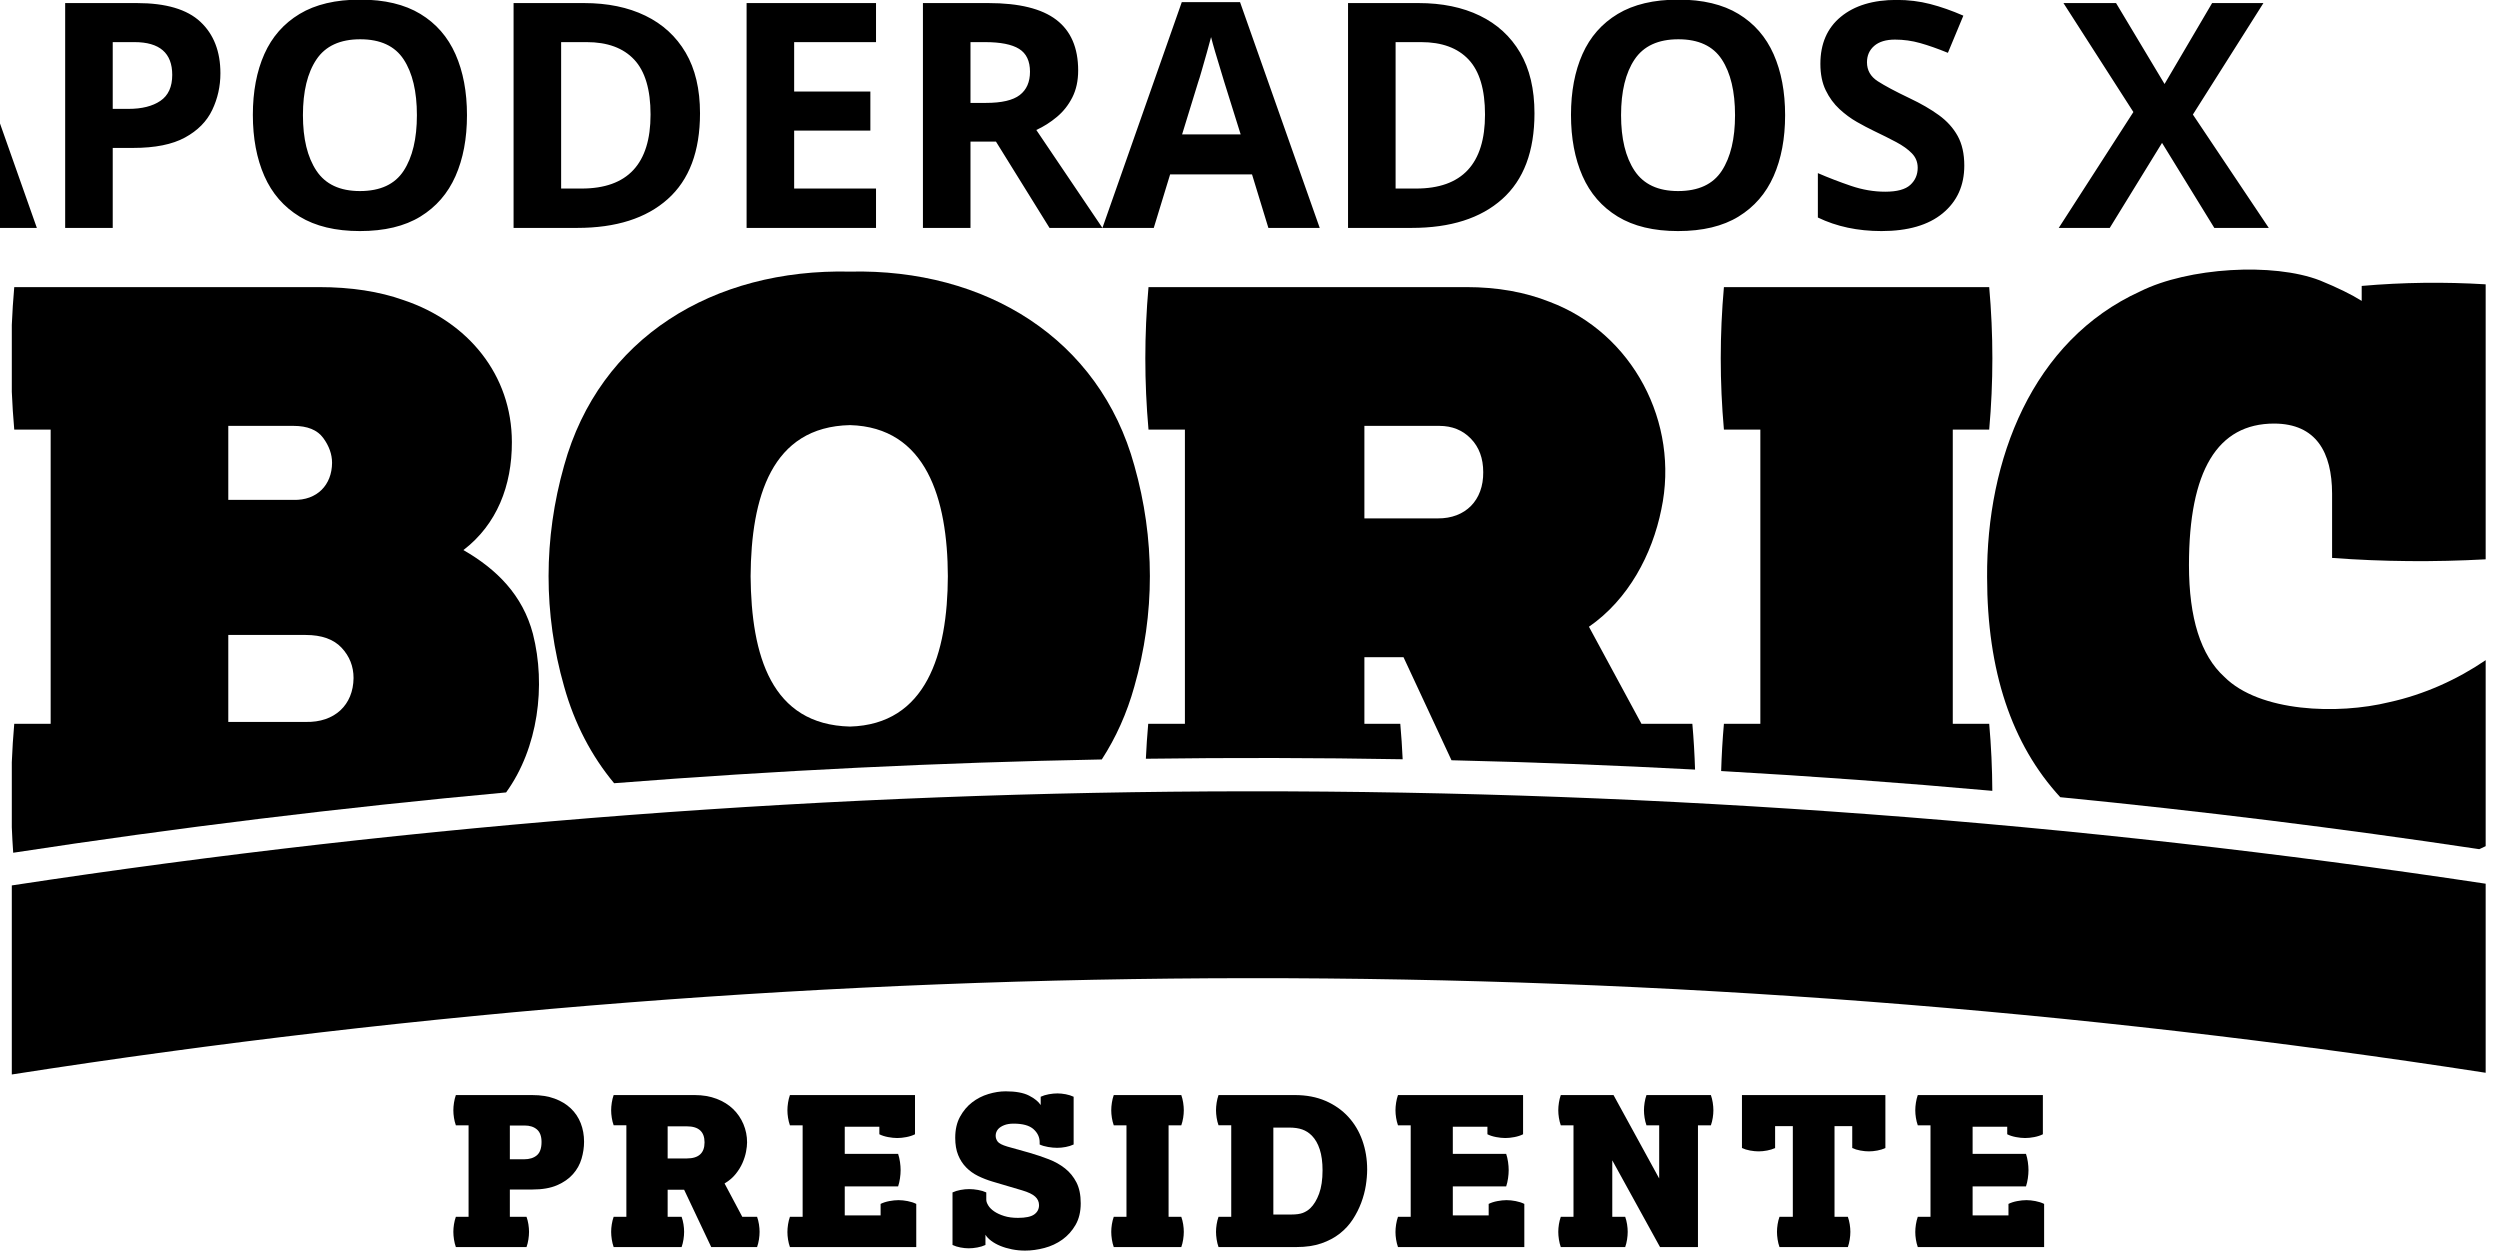
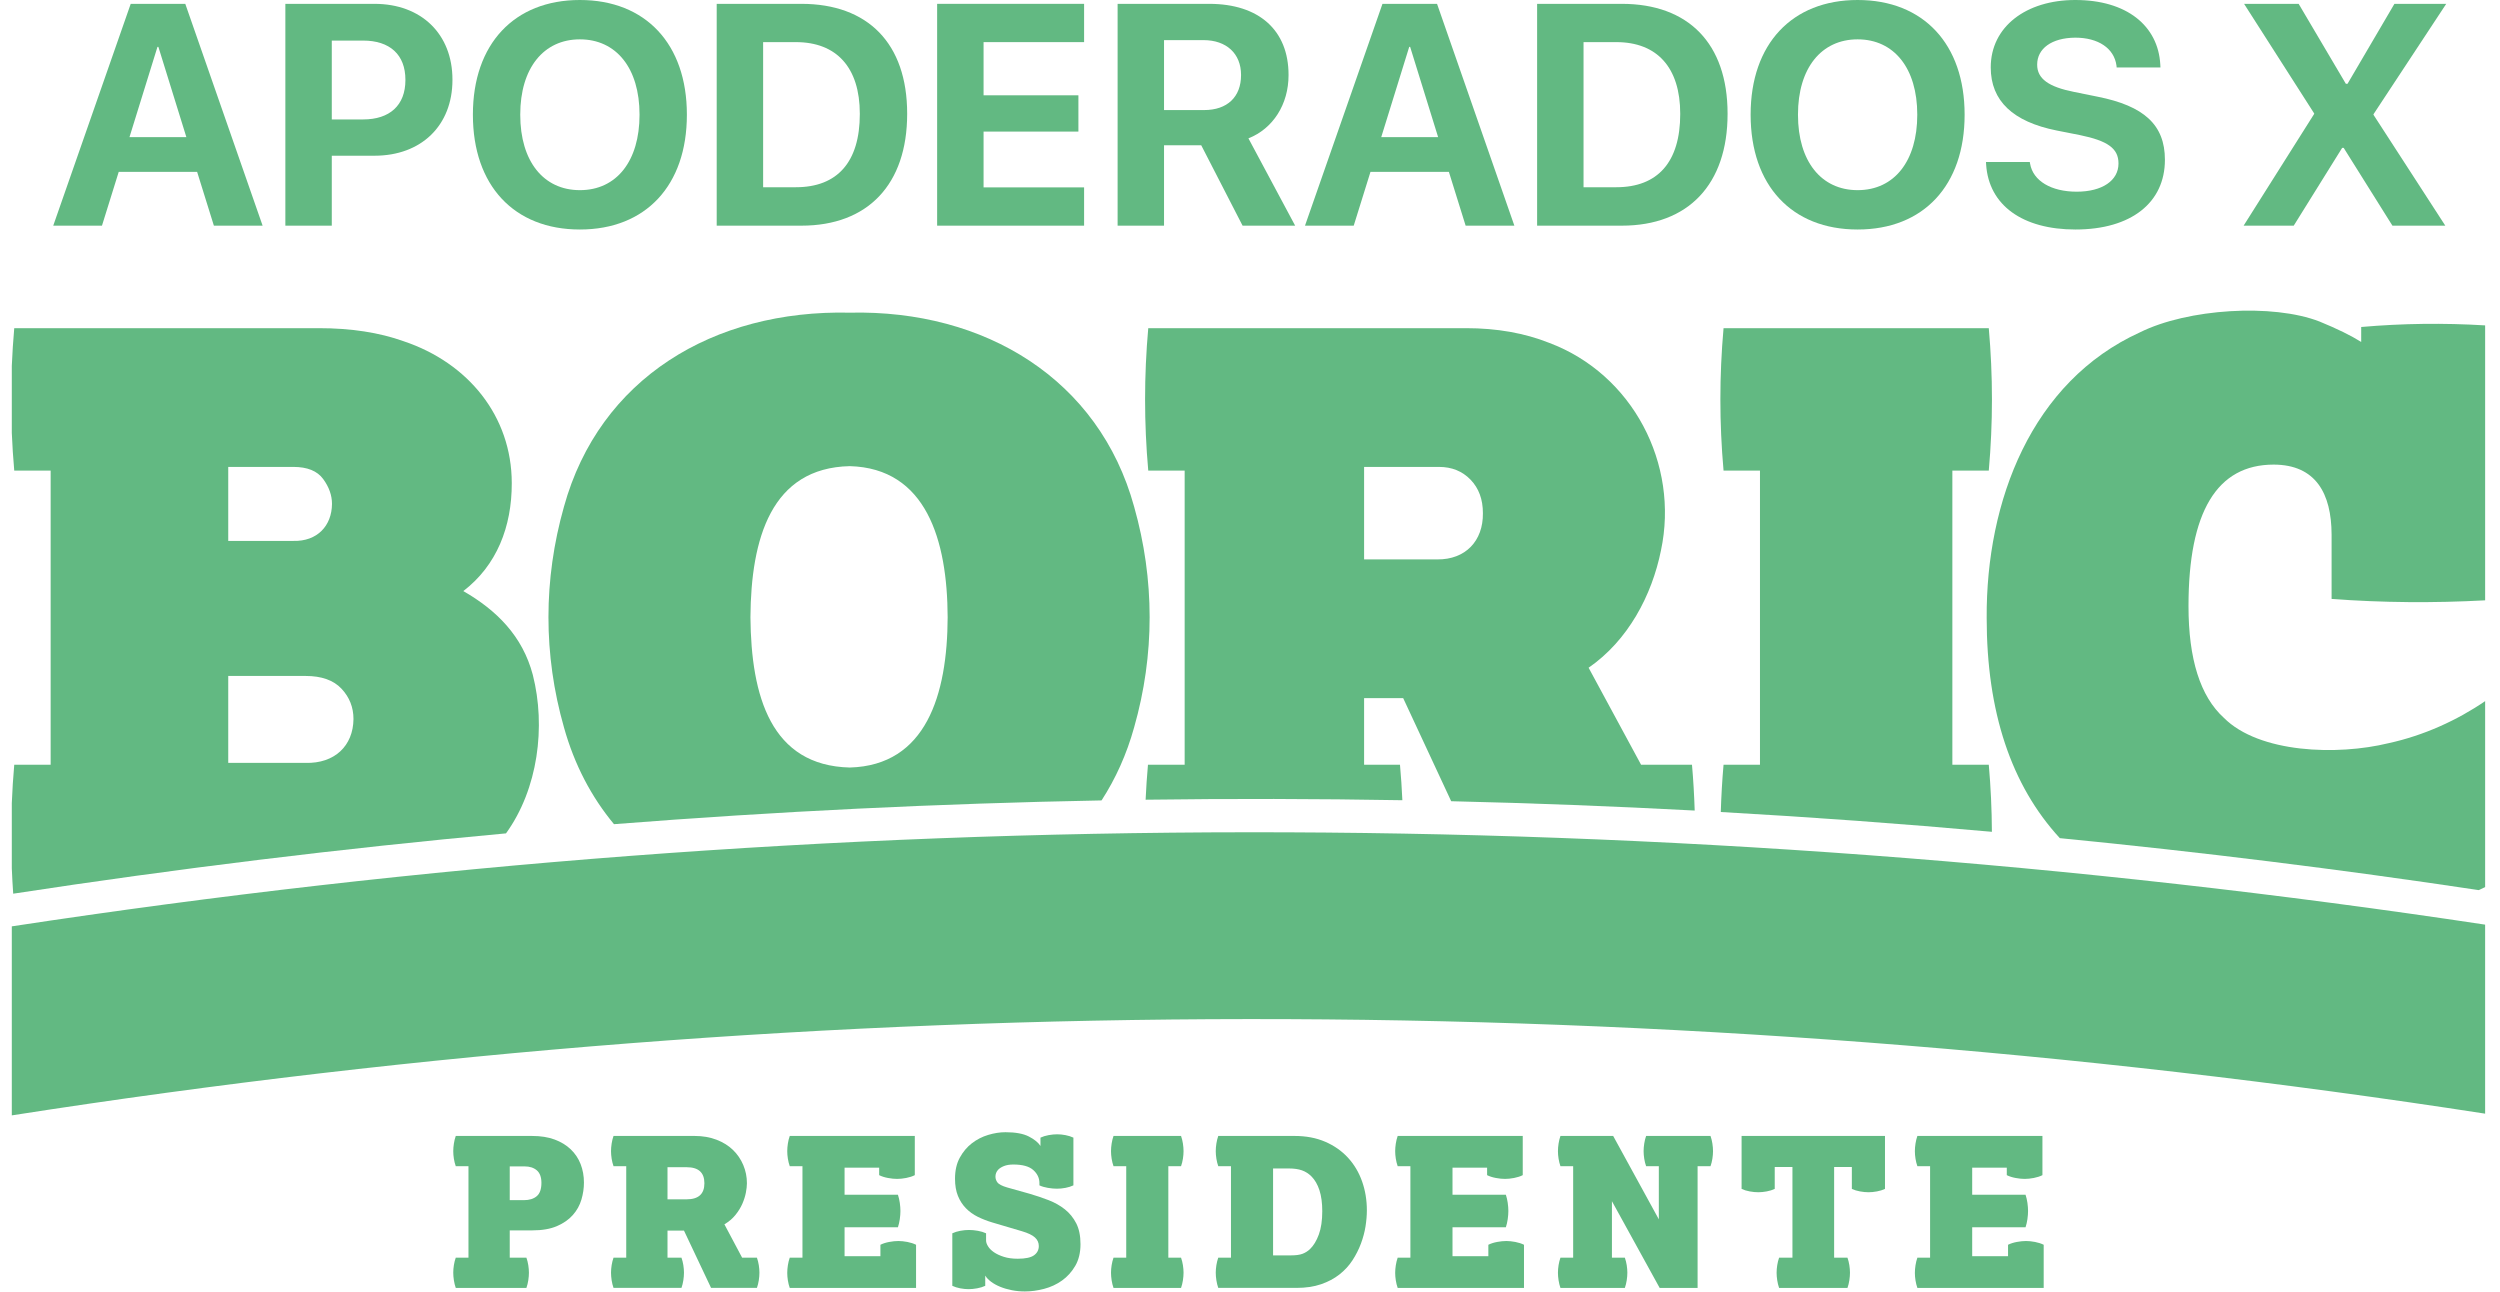
- <svg xmlns="http://www.w3.org/2000/svg" width="1458.686" height="729.693" viewBox="0 0 1458.686 729.693" version="1.1" xml:space="preserve" style="clip-rule:evenodd;fill-rule:evenodd;stroke-linejoin:round;stroke-miterlimit:2" id="svg68">
-   <defs id="defs72" />
-   <g transform="translate(-2391.393,-1311.512)" id="g66">
-     <g transform="translate(2569.75,1555.36)" id="g4">
-       <path d="M 0,177.379 H -45.155 V 126.638 H 0 c 9.311,0 16.294,2.487 20.948,7.448 4.656,4.968 6.984,10.867 6.984,17.689 C 27.777,167.484 16.886,177.794 0,177.379 M -45.155,4.642 h 38.021 c 8.133,0 13.92,2.347 17.367,7.041 3.44,4.695 5.163,9.55 5.163,14.55 -0.093,12.789 -8.658,21.97 -22.53,21.593 H -45.155 Z M 132.593,126.004 C 126.587,103.28 111.456,88.299 92.034,77.102 111.507,62.187 120.396,39.595 120.31,14.061 120.279,-24.967 94.894,-56.058 57.269,-68.68 43.051,-73.779 26.516,-76.329 7.671,-76.329 h -177.713 c -0.652,7.372 -1.12,14.714 -1.427,22.043 v 39.054 c 0.307,7.327 0.775,14.666 1.427,22.033 h 21.244 v 171.658 h -21.244 c -0.663,7.492 -1.124,14.953 -1.427,22.402 v 37.961 c 0.201,4.956 0.458,9.915 0.816,14.886 95.564,-14.638 191.477,-26.374 287.601,-35.198 18.736,-25.91 23.313,-62.38 15.645,-92.506" style="fill-rule:nonzero" id="path2" />
+ <svg xmlns="http://www.w3.org/2000/svg" width="100%" height="100%" viewBox="0 0 1459 754" version="1.1" xml:space="preserve" style="fill-rule:evenodd;clip-rule:evenodd;stroke-linejoin:round;stroke-miterlimit:2;">
+   <g id="logo" transform="matrix(1,0,0,1,0,24)">
+     <rect x="0" y="-24" width="1458.69" height="753.693" style="fill:none;" />
+     <g>
+       <g id="path2" transform="matrix(1,0,0,1,178.357,243.848)">
+         <path d="M0,177.379L-45.155,177.379L-45.155,126.638L0,126.638C9.311,126.638 16.294,129.125 20.948,134.086C25.604,139.054 27.932,144.953 27.932,151.775C27.777,167.484 16.886,177.794 0,177.379M-45.155,4.642L-7.134,4.642C0.999,4.642 6.786,6.989 10.233,11.683C13.673,16.378 15.396,21.233 15.396,26.233C15.303,39.022 6.738,48.203 -7.134,47.826L-45.155,47.826L-45.155,4.642ZM132.593,126.004C126.587,103.28 111.456,88.299 92.034,77.102C111.507,62.187 120.396,39.595 120.31,14.061C120.279,-24.967 94.894,-56.058 57.269,-68.68C43.051,-73.779 26.516,-76.329 7.671,-76.329L-170.042,-76.329C-170.694,-68.957 -171.162,-61.615 -171.469,-54.286L-171.469,-15.232C-171.162,-7.905 -170.694,-0.566 -170.042,6.801L-148.798,6.801L-148.798,178.459L-170.042,178.459C-170.705,185.951 -171.166,193.412 -171.469,200.861L-171.469,238.822C-171.268,243.778 -171.011,248.737 -170.653,253.708C-75.089,239.07 20.824,227.334 116.948,218.51C135.684,192.6 140.261,156.13 132.593,126.004" style="fill:rgb(98,185,130);fill-rule:nonzero;" />
+       </g>
+       <g id="path6" transform="matrix(1,0,0,1,495.967,189.698)">
+         <path d="M0,234.233C-46.018,233.116 -57.621,192.738 -58.011,146.52C-57.695,100.563 -45.891,59.324 0.001,58.344C44.49,59.587 56.929,101.296 57.083,146.521C56.924,191.864 44.49,232.99 0,234.233M165.911,82.013C145.517,7.734 78.951,-33.01 0.001,-31.224C-79.707,-33.055 -146.174,7.235 -166.839,82.012C-178.873,124.498 -178.937,168.4 -166.838,210.796C-160.756,232.632 -150.747,251.526 -137.642,267.288C-42.926,259.85 51.964,255.227 146.897,253.424C155.094,240.778 161.544,226.544 165.911,210.796C178.009,168.4 177.947,124.497 165.911,82.013" style="fill:rgb(98,185,130);fill-rule:nonzero;" />
+       </g>
+       <g id="path10" transform="matrix(1,0,0,1,796.087,368.068)">
+         <path d="M0,-119.578L43.743,-119.578C51.188,-119.578 57.311,-117.092 62.124,-112.132C66.93,-107.167 69.337,-100.652 69.337,-92.587C69.537,-76.243 59.024,-65.465 42.812,-65.598L0,-65.598L0,-119.578ZM-104.722,-117.419L-104.722,54.238L-126.132,54.238C-126.74,61.061 -127.195,67.859 -127.506,74.644C-77.562,73.964 -27.609,74.067 22.332,74.945C22.022,68.06 21.561,61.162 20.944,54.238L0,54.238L0,15.373L22.815,15.373L50.825,75.525C98.214,76.64 145.59,78.453 192.937,80.971C192.653,72.084 192.146,63.183 191.355,54.238L161.649,54.238L131.02,-2.38C154.016,-18.254 167.95,-44.547 173.252,-70.834C184.014,-121.38 156.647,-173.704 108.047,-191.963C93.661,-197.684 77.489,-200.549 59.549,-200.549L-125.967,-200.549C-128.432,-172.702 -128.432,-145.258 -125.967,-117.419L-104.722,-117.419Z" style="fill:rgb(98,185,130);fill-rule:nonzero;" />
+       </g>
+       <g id="path14" transform="matrix(1,0,0,1,1027.12,378.308)">
+         <path d="M0,-127.657L0,44L-21.256,44C-22.072,53.229 -22.593,62.411 -22.868,71.579C29.919,74.556 82.666,78.407 135.353,83.13C135.284,70.121 134.692,57.106 133.534,44L112.278,44L112.278,-127.657L133.534,-127.657C135.995,-155.497 135.995,-182.94 133.534,-210.787L-21.256,-210.787C-23.721,-182.94 -23.722,-155.496 -21.256,-127.657L0,-127.657Z" style="fill:rgb(98,185,130);fill-rule:nonzero;" />
+       </g>
+       <g id="path18" transform="matrix(1,0,0,1,1394.03,238.768)">
+         <path d="M0,170.94C-30.03,178.298 -75.612,176.769 -96.18,156.162C-109.947,143.656 -116.823,121.913 -116.823,90.947C-116.823,35.9 -100.248,8.374 -67.091,8.373C-42.523,8.444 -33.392,25.242 -33.312,49.19L-33.312,86.77C-3.499,88.989 26.364,89.209 56.296,87.586L56.296,-72.872C32.182,-74.335 8.067,-74.052 -16.037,-71.935L-16.037,-63.201C-21.955,-66.937 -30.049,-70.907 -40.322,-75.11C-67.705,-85.763 -117.333,-82.655 -145.168,-68.806C-208.354,-40.074 -235.021,29.527 -234.603,97.921C-234.603,152.622 -220.375,195.442 -191.919,226.376C-110.237,234.381 -28.72,244.495 52.552,256.703C52.728,256.626 52.906,256.552 53.081,256.473C54.21,255.937 55.27,255.433 56.296,254.943L56.296,146.415C39.946,157.594 20.479,166.478 0,170.94" style="fill:rgb(98,185,130);fill-rule:nonzero;" />
+       </g>
+       <g id="path22" transform="matrix(0,1,1,0,747.147,-186.552)">
+         <path d="M703.174,-740.261L813.484,-740.261C738.888,-262.16 738.559,224.991 812.484,703.174L702.173,703.174C629.951,224.865 630.295,-262.031 703.174,-740.261" style="fill:rgb(98,185,130);fill-rule:nonzero;" />
+       </g>
    </g>
-     <g transform="translate(2887.36,1501.21)" id="g8">
-       <path d="m 0,234.233 c -46.018,-1.117 -57.621,-41.495 -58.011,-87.713 0.316,-45.957 12.12,-87.196 58.012,-88.176 44.489,1.243 56.928,42.952 57.082,88.177 C 56.924,191.864 44.49,232.99 0,234.233 M 165.911,82.013 C 145.517,7.734 78.951,-33.01 0.001,-31.224 c -79.708,-1.831 -146.175,38.459 -166.84,113.236 -12.034,42.486 -12.098,86.388 0.001,128.784 6.082,21.836 16.091,40.73 29.196,56.492 94.716,-7.438 189.606,-12.061 284.539,-13.864 8.197,-12.646 14.647,-26.88 19.014,-42.628 12.098,-42.396 12.036,-86.299 0,-128.783" style="fill-rule:nonzero" id="path6" />
+     <g>
+       <g id="path26" transform="matrix(1,0,0,1,305.757,690.158)">
+         <path d="M0,-13.746C3.162,-13.746 5.656,-14.516 7.48,-16.058C9.306,-17.597 10.218,-20.192 10.218,-23.843C10.218,-27.166 9.324,-29.6 7.542,-31.141C5.757,-32.68 3.364,-33.452 0.365,-33.452L-8.271,-33.452L-8.271,-13.746L0,-13.746ZM-32.356,19.827L-32.356,-33.573L-39.777,-33.573C-40.264,-34.951 -40.628,-36.411 -40.872,-37.952C-41.115,-39.492 -41.236,-40.952 -41.236,-42.332C-41.236,-43.709 -41.115,-45.19 -40.872,-46.771C-40.628,-48.352 -40.264,-49.831 -39.777,-51.211L4.865,-51.211C9.811,-51.211 14.15,-50.521 17.881,-49.143C21.61,-47.764 24.754,-45.859 27.309,-43.426C29.862,-40.994 31.788,-38.114 33.086,-34.79C34.383,-31.464 35.032,-27.856 35.032,-23.964C35.032,-20.72 34.546,-17.435 33.572,-14.111C32.6,-10.785 30.937,-7.785 28.585,-5.109C26.232,-2.433 23.131,-0.263 19.28,1.399C15.427,3.062 10.622,3.892 4.865,3.892L-8.271,3.892L-8.271,19.827L1.459,19.827C1.946,21.207 2.312,22.667 2.554,24.206C2.798,25.748 2.919,27.207 2.919,28.585C2.919,29.965 2.798,31.443 2.554,33.025C2.312,34.607 1.946,36.087 1.459,37.465L-39.777,37.465C-40.264,36.087 -40.628,34.607 -40.872,33.025C-41.115,31.443 -41.236,29.965 -41.236,28.585C-41.236,27.207 -41.115,25.748 -40.872,24.206C-40.628,22.667 -40.264,21.207 -39.777,19.827L-32.356,19.827Z" style="fill:rgb(98,185,130);fill-rule:nonzero;" />
+       </g>
+       <g id="path30" transform="matrix(1,0,0,1,400.747,690.638)">
+         <path d="M0,-14.718C6.892,-14.718 10.339,-17.839 10.339,-24.084C10.339,-30.328 6.892,-33.451 0,-33.451L-11.191,-33.451L-11.191,-14.718L0,-14.718ZM-35.276,19.342L-35.276,-34.059L-42.696,-34.059C-43.183,-35.437 -43.548,-36.897 -43.791,-38.438C-44.034,-39.978 -44.156,-41.438 -44.156,-42.818C-44.156,-44.195 -44.034,-45.676 -43.791,-47.257C-43.548,-48.838 -43.183,-50.317 -42.696,-51.697L4.622,-51.697C9.324,-51.697 13.582,-50.967 17.395,-49.508C21.205,-48.048 24.407,-46.06 27.004,-43.547C29.599,-41.032 31.605,-38.092 33.025,-34.728C34.443,-31.362 35.154,-27.814 35.154,-24.084C35.154,-22.543 34.95,-20.719 34.546,-18.611C34.139,-16.501 33.451,-14.332 32.478,-12.103C31.505,-9.871 30.167,-7.702 28.464,-5.595C26.761,-3.486 24.611,-1.66 22.017,-0.121L32.356,19.342L40.993,19.342C41.479,20.721 41.844,22.181 42.088,23.72C42.331,25.262 42.452,26.721 42.452,28.099C42.452,29.479 42.331,30.958 42.088,32.54C41.844,34.121 41.479,35.601 40.993,36.979L14.231,36.979L-1.582,3.528L-11.191,3.528L-11.191,19.342L-3.041,19.342C-2.555,20.721 -2.189,22.181 -1.946,23.72C-1.703,25.262 -1.582,26.721 -1.582,28.099C-1.582,29.479 -1.703,30.958 -1.946,32.54C-2.189,34.121 -2.555,35.601 -3.041,36.979L-42.696,36.979C-43.183,35.601 -43.548,34.121 -43.791,32.54C-44.034,30.958 -44.156,29.479 -44.156,28.099C-44.156,26.721 -44.034,25.262 -43.791,23.72C-43.548,22.181 -43.183,20.721 -42.696,19.342L-35.276,19.342Z" style="fill:rgb(98,185,130);fill-rule:nonzero;" />
+       </g>
+       <g id="path34" transform="matrix(1,0,0,1,468.317,656.588)">
+         <path d="M0,53.4L0,0L-7.42,0C-7.906,-1.378 -8.271,-2.838 -8.515,-4.379C-8.758,-5.919 -8.879,-7.379 -8.879,-8.759C-8.879,-10.136 -8.758,-11.618 -8.515,-13.199C-8.271,-14.78 -7.906,-16.258 -7.42,-17.638L65.564,-17.638L65.564,5.23C64.105,5.96 62.421,6.507 60.517,6.872C58.61,7.237 56.847,7.42 55.226,7.42C53.603,7.42 51.819,7.237 49.873,6.872C47.927,6.507 46.224,5.96 44.765,5.23L44.765,0.851L24.572,0.851L24.572,16.665L55.712,16.665C56.198,18.124 56.563,19.705 56.807,21.408C57.05,23.112 57.172,24.693 57.172,26.152C57.172,27.612 57.05,29.193 56.807,30.896C56.563,32.599 56.198,34.18 55.712,35.64L24.572,35.64L24.572,52.548L45.494,52.548L45.494,45.858C46.954,45.129 48.657,44.581 50.604,44.216C52.55,43.851 54.332,43.669 55.955,43.669C57.576,43.669 59.34,43.851 61.247,44.216C63.151,44.581 64.835,45.129 66.295,45.858L66.295,71.038L-7.42,71.038C-7.906,69.66 -8.271,68.2 -8.515,66.659C-8.758,65.119 -8.879,63.66 -8.879,62.28C-8.879,60.902 -8.758,59.421 -8.515,57.84C-8.271,56.258 -7.906,54.78 -7.42,53.4L0,53.4Z" style="fill:rgb(98,185,130);fill-rule:nonzero;" />
+       </g>
+       <g id="path38" transform="matrix(1,0,0,1,555.767,670.698)">
+         <path d="M0,25.057C1.378,24.409 2.938,23.923 4.683,23.598C6.426,23.275 8.107,23.111 9.73,23.111C11.352,23.111 13.076,23.275 14.9,23.598C16.725,23.923 18.325,24.409 19.705,25.057L19.705,29.315C19.705,30.287 20.09,31.404 20.861,32.66C21.631,33.918 22.786,35.074 24.328,36.126C25.867,37.182 27.795,38.073 30.105,38.803C32.417,39.533 35.112,39.897 38.194,39.897C42.653,39.897 45.816,39.229 47.683,37.891C49.548,36.552 50.48,34.748 50.48,32.477C50.48,30.531 49.729,28.87 48.23,27.49C46.729,26.112 44.195,24.896 40.628,23.841L23.354,18.732C20.354,17.84 17.535,16.745 14.9,15.448C12.265,14.151 9.953,12.488 7.967,10.46C5.979,8.434 4.419,6.02 3.284,3.222C2.147,0.425 1.581,-2.921 1.581,-6.812C1.581,-11.596 2.512,-15.693 4.379,-19.098C6.243,-22.505 8.595,-25.302 11.434,-27.492C14.271,-29.681 17.434,-31.302 20.922,-32.357C24.407,-33.411 27.773,-33.938 31.019,-33.938C36.856,-33.938 41.397,-33.106 44.642,-31.445C47.885,-29.782 50.155,-27.936 51.453,-25.91L51.453,-30.776C52.832,-31.424 54.413,-31.911 56.198,-32.236C57.98,-32.558 59.644,-32.722 61.185,-32.722C62.725,-32.722 64.348,-32.558 66.051,-32.236C67.754,-31.911 69.293,-31.424 70.673,-30.776L70.673,-2.921C69.293,-2.27 67.754,-1.784 66.051,-1.461C64.348,-1.135 62.685,-0.974 61.063,-0.974C59.44,-0.974 57.677,-1.135 55.771,-1.461C53.865,-1.784 52.224,-2.27 50.846,-2.921L50.846,-4.258C50.846,-7.177 49.648,-9.712 47.257,-11.861C44.864,-14.008 40.992,-15.085 35.641,-15.085C33.451,-15.085 31.605,-14.78 30.105,-14.172C28.604,-13.564 27.448,-12.813 26.639,-11.922C25.666,-10.785 25.18,-9.489 25.18,-8.029C25.18,-6.812 25.563,-5.676 26.335,-4.623C27.104,-3.568 28.99,-2.595 31.991,-1.704L45.007,1.946C48.899,3.082 52.628,4.338 56.198,5.716C59.766,7.096 62.928,8.878 65.686,11.069C68.441,13.258 70.652,15.976 72.315,19.218C73.977,22.462 74.809,26.517 74.809,31.382C74.809,36.329 73.794,40.547 71.768,44.033C69.74,47.521 67.164,50.379 64.043,52.609C60.921,54.84 57.433,56.461 53.582,57.474C49.729,58.488 45.979,58.995 42.331,58.995C39.734,58.995 37.201,58.752 34.729,58.265C32.253,57.779 29.984,57.11 27.916,56.258C25.849,55.407 24.063,54.414 22.563,53.278C21.062,52.143 19.948,50.967 19.219,49.75L19.219,55.71C17.839,56.361 16.258,56.847 14.475,57.17C12.69,57.494 11.027,57.657 9.487,57.657C7.946,57.657 6.325,57.494 4.622,57.17C2.919,56.847 1.378,56.361 0,55.71L0,25.057Z" style="fill:rgb(98,185,130);fill-rule:nonzero;" />
+       </g>
+       <g id="path42" transform="matrix(1,0,0,1,657.267,656.588)">
+         <path d="M0,53.4L0,0L-7.421,0C-7.907,-1.378 -8.271,-2.838 -8.516,-4.379C-8.759,-5.919 -8.88,-7.379 -8.88,-8.759C-8.88,-10.136 -8.759,-11.618 -8.516,-13.199C-8.271,-14.78 -7.907,-16.258 -7.421,-17.638L31.991,-17.638C32.479,-16.258 32.843,-14.78 33.086,-13.199C33.33,-11.618 33.45,-10.136 33.45,-8.759C33.45,-7.379 33.33,-5.919 33.086,-4.379C32.843,-2.838 32.479,-1.378 31.991,-0L24.571,-0L24.571,53.4L31.991,53.4C32.479,54.78 32.843,56.24 33.086,57.779C33.33,59.321 33.45,60.78 33.45,62.158C33.45,63.538 33.33,65.016 33.086,66.598C32.843,68.179 32.479,69.66 31.991,71.038L-7.421,71.038C-7.907,69.66 -8.271,68.179 -8.516,66.598C-8.759,65.016 -8.88,63.538 -8.88,62.158C-8.88,60.78 -8.759,59.321 -8.516,57.779C-8.271,56.24 -7.907,54.78 -7.421,53.4L0,53.4Z" style="fill:rgb(98,185,130);fill-rule:nonzero;" />
+       </g>
+       <g id="path46" transform="matrix(1,0,0,1,753.427,657.918)">
+         <path d="M0,50.722C2.838,50.722 5.067,50.418 6.691,49.81C8.313,49.201 9.771,48.29 11.069,47.074C13.178,45.047 14.901,42.207 16.239,38.559C17.578,34.909 18.247,30.368 18.247,24.935C18.247,20.151 17.699,16.076 16.604,12.709C15.51,9.346 13.947,6.649 11.921,4.62C10.298,2.999 8.455,1.823 6.387,1.093C4.318,0.364 1.783,-0.002 -1.216,-0.002L-10.461,-0.002L-10.461,50.722L0,50.722ZM-35.032,52.061L-35.032,-1.34L-42.452,-1.34C-42.939,-2.717 -43.304,-4.177 -43.547,-5.718C-43.79,-7.258 -43.912,-8.718 -43.912,-10.098C-43.912,-11.475 -43.79,-12.957 -43.547,-14.538C-43.304,-16.119 -42.939,-17.597 -42.452,-18.977L2.068,-18.977C8.799,-18.977 14.779,-17.841 20.011,-15.572C25.241,-13.3 29.66,-10.199 33.27,-6.266C36.877,-2.332 39.613,2.269 41.479,7.54C43.345,12.813 44.277,18.448 44.277,24.449C44.277,27.368 44.014,30.491 43.487,33.815C42.959,37.141 42.067,40.486 40.812,43.85C39.553,47.216 37.911,50.46 35.885,53.581C33.856,56.703 31.323,59.462 28.282,61.853C25.241,64.245 21.652,66.152 17.517,67.57C13.381,68.99 8.595,69.699 3.163,69.699L-42.452,69.699C-42.939,68.321 -43.304,66.84 -43.547,65.259C-43.79,63.677 -43.912,62.199 -43.912,60.819C-43.912,59.441 -43.79,57.982 -43.547,56.44C-43.304,54.901 -42.939,53.441 -42.452,52.061L-35.032,52.061Z" style="fill:rgb(98,185,130);fill-rule:nonzero;" />
+       </g>
+       <g id="path50" transform="matrix(1,0,0,1,823.107,656.588)">
+         <path d="M0,53.4L0,0L-7.42,0C-7.906,-1.378 -8.271,-2.838 -8.515,-4.379C-8.758,-5.919 -8.879,-7.379 -8.879,-8.759C-8.879,-10.136 -8.758,-11.618 -8.515,-13.199C-8.271,-14.78 -7.906,-16.258 -7.42,-17.638L65.565,-17.638L65.565,5.23C64.105,5.96 62.421,6.507 60.517,6.872C58.61,7.237 56.847,7.42 55.226,7.42C53.603,7.42 51.819,7.237 49.873,6.872C47.927,6.507 46.224,5.96 44.765,5.23L44.765,0.851L24.572,0.851L24.572,16.665L55.712,16.665C56.198,18.124 56.563,19.705 56.807,21.408C57.05,23.112 57.172,24.693 57.172,26.152C57.172,27.612 57.05,29.193 56.807,30.896C56.563,32.599 56.198,34.18 55.712,35.64L24.572,35.64L24.572,52.548L45.494,52.548L45.494,45.858C46.954,45.129 48.657,44.581 50.604,44.216C52.55,43.851 54.332,43.669 55.955,43.669C57.576,43.669 59.34,43.851 61.247,44.216C63.151,44.581 64.835,45.129 66.295,45.858L66.295,71.038L-7.42,71.038C-7.906,69.66 -8.271,68.2 -8.515,66.659C-8.758,65.119 -8.879,63.66 -8.879,62.28C-8.879,60.902 -8.758,59.421 -8.515,57.84C-8.271,56.258 -7.906,54.78 -7.42,53.4L0,53.4Z" style="fill:rgb(98,185,130);fill-rule:nonzero;" />
+       </g>
+       <g id="path54" transform="matrix(1,0,0,1,918.097,656.588)">
+         <path d="M0,53.4L0,0L-7.42,0C-7.907,-1.378 -8.271,-2.838 -8.515,-4.379C-8.759,-5.919 -8.88,-7.379 -8.88,-8.759C-8.88,-10.136 -8.759,-11.618 -8.515,-13.199C-8.271,-14.78 -7.907,-16.258 -7.42,-17.638L23.355,-17.638L49.994,31.017L49.994,0L42.574,0C42.088,-1.378 41.723,-2.838 41.479,-4.379C41.236,-5.919 41.114,-7.379 41.114,-8.759C41.114,-10.136 41.236,-11.618 41.479,-13.199C41.723,-14.78 42.088,-16.258 42.574,-17.638L80.161,-17.638C80.647,-16.258 81.013,-14.78 81.256,-13.199C81.499,-11.618 81.621,-10.136 81.621,-8.759C81.621,-7.379 81.499,-5.919 81.256,-4.379C81.013,-2.838 80.647,-1.378 80.161,0L72.619,0L72.619,71.038L50.481,71.038L22.625,20.435L22.625,53.4L30.167,53.4C30.653,54.78 31.019,56.24 31.262,57.779C31.505,59.321 31.626,60.78 31.626,62.158C31.626,63.538 31.505,65.016 31.262,66.598C31.019,68.179 30.653,69.66 30.167,71.038L-7.42,71.038C-7.907,69.66 -8.271,68.179 -8.515,66.598C-8.759,65.016 -8.88,63.538 -8.88,62.158C-8.88,60.78 -8.759,59.321 -8.515,57.779C-8.271,56.24 -7.907,54.78 -7.42,53.4L0,53.4Z" style="fill:rgb(98,185,130);fill-rule:nonzero;" />
+       </g>
+       <g id="path58" transform="matrix(1,0,0,1,1046.07,656.588)">
+         <path d="M0,53.4L0,0.486L-10.339,0.486L-10.339,13.258C-11.719,13.909 -13.279,14.395 -15.022,14.718C-16.767,15.043 -18.409,15.205 -19.949,15.205C-21.49,15.205 -23.153,15.043 -24.936,14.718C-26.721,14.395 -28.302,13.909 -29.68,13.258L-29.68,-17.638L54.009,-17.638L54.009,13.258C52.629,13.909 51.069,14.395 49.326,14.718C47.581,15.043 45.939,15.205 44.399,15.205C42.858,15.205 41.195,15.043 39.412,14.718C37.628,14.395 36.046,13.909 34.668,13.258L34.668,0.486L24.328,0.486L24.328,53.4L32.113,53.4C32.601,54.78 32.965,56.24 33.209,57.779C33.452,59.321 33.573,60.78 33.573,62.158C33.573,63.538 33.452,65.016 33.209,66.598C32.965,68.179 32.601,69.66 32.113,71.038L-7.784,71.038C-8.271,69.66 -8.637,68.179 -8.879,66.598C-9.122,65.016 -9.244,63.538 -9.244,62.158C-9.244,60.78 -9.122,59.321 -8.879,57.779C-8.637,56.24 -8.271,54.78 -7.784,53.4L0,53.4Z" style="fill:rgb(98,185,130);fill-rule:nonzero;" />
+       </g>
+       <g id="path62" transform="matrix(1,0,0,1,1126.4,656.588)">
+         <path d="M0,53.4L0,0L-7.42,0C-7.906,-1.378 -8.271,-2.838 -8.514,-4.379C-8.758,-5.919 -8.879,-7.379 -8.879,-8.759C-8.879,-10.136 -8.758,-11.618 -8.514,-13.199C-8.271,-14.78 -7.906,-16.258 -7.42,-17.638L65.565,-17.638L65.565,5.23C64.105,5.96 62.421,6.507 60.517,6.872C58.61,7.237 56.847,7.42 55.226,7.42C53.603,7.42 51.819,7.237 49.873,6.872C47.927,6.507 46.224,5.96 44.765,5.23L44.765,0.851L24.572,0.851L24.572,16.665L55.712,16.665C56.198,18.124 56.563,19.705 56.807,21.408C57.051,23.112 57.172,24.693 57.172,26.152C57.172,27.612 57.051,29.193 56.807,30.896C56.563,32.599 56.198,34.18 55.712,35.64L24.572,35.64L24.572,52.548L45.494,52.548L45.494,45.858C46.954,45.129 48.657,44.581 50.604,44.216C52.55,43.851 54.332,43.669 55.955,43.669C57.577,43.669 59.341,43.851 61.247,44.216C63.151,44.581 64.835,45.129 66.295,45.858L66.295,71.038L-7.42,71.038C-7.906,69.66 -8.271,68.2 -8.514,66.659C-8.758,65.119 -8.879,63.66 -8.879,62.28C-8.879,60.902 -8.758,59.421 -8.514,57.84C-8.271,56.258 -7.906,54.78 -7.42,53.4L0,53.4Z" style="fill:rgb(98,185,130);fill-rule:nonzero;" />
+       </g>
    </g>
-     <g transform="translate(3187.48,1679.58)" id="g12">
-       <path d="m 0,-119.578 h 43.743 c 7.445,0 13.568,2.486 18.381,7.446 4.806,4.965 7.213,11.48 7.213,19.545 0.2,16.344 -10.313,27.122 -26.525,26.989 H 0 Z m -104.722,2.159 V 54.238 h -21.41 c -0.608,6.823 -1.063,13.621 -1.374,20.406 49.944,-0.68 99.897,-0.577 149.838,0.301 C 22.022,68.06 21.561,61.162 20.944,54.238 H 0 V 15.373 h 22.815 l 28.01,60.152 c 47.389,1.115 94.765,2.928 142.112,5.446 -0.284,-8.887 -0.791,-17.788 -1.582,-26.733 H 161.649 L 131.02,-2.38 c 22.996,-15.874 36.93,-42.167 42.232,-68.454 10.762,-50.546 -16.605,-102.87 -65.205,-121.129 -14.386,-5.721 -30.558,-8.586 -48.498,-8.586 h -185.516 c -2.465,27.847 -2.465,55.291 0,83.13 z" style="fill-rule:nonzero" id="path10" />
+     <g transform="matrix(1,0,0,1,730.016,107.697)">
+       <path d="M-698.946,0L-670.507,0L-660.728,-31.399L-614.975,-31.399L-605.197,0L-576.758,0L-621.883,-129.454L-653.731,-129.454L-698.946,0ZM-638.121,-104.335L-637.583,-104.335L-621.255,-51.674L-654.448,-51.674L-638.121,-104.335Z" style="fill:rgb(98,185,130);fill-rule:nonzero;" />
+       <path d="M-563.481,0L-536.388,0L-536.388,-40.819L-511.448,-40.819C-484.175,-40.819 -465.964,-58.402 -465.964,-85.047L-465.964,-85.226C-465.964,-111.871 -484.175,-129.454 -511.448,-129.454L-563.481,-129.454L-563.481,0ZM-518.086,-108.013C-502.566,-108.013 -493.416,-99.849 -493.416,-85.137L-493.416,-84.957C-493.416,-70.244 -502.566,-61.991 -518.086,-61.991L-536.388,-61.991L-536.388,-108.013L-518.086,-108.013Z" style="fill:rgb(98,185,130);fill-rule:nonzero;" />
+       <path d="M-391.593,2.243C-353.106,2.243 -329.153,-23.505 -329.153,-64.682L-329.153,-64.862C-329.153,-105.95 -353.196,-131.697 -391.593,-131.697C-429.899,-131.697 -454.032,-106.039 -454.032,-64.862L-454.032,-64.682C-454.032,-23.505 -430.079,2.243 -391.593,2.243ZM-391.593,-20.723C-412.854,-20.723 -426.401,-37.589 -426.401,-64.682L-426.401,-64.862C-426.401,-91.955 -412.765,-108.731 -391.593,-108.731C-370.331,-108.731 -356.784,-91.865 -356.784,-64.862L-356.784,-64.682C-356.784,-37.858 -370.062,-20.723 -391.593,-20.723Z" style="fill:rgb(98,185,130);fill-rule:nonzero;" />
+       <path d="M-311.749,0L-262.318,0C-223.472,0 -200.596,-24.133 -200.596,-65.221L-200.596,-65.4C-200.596,-106.398 -223.562,-129.454 -262.318,-129.454L-311.749,-129.454L-311.749,0ZM-284.656,-22.428L-284.656,-107.116L-265.547,-107.116C-241.774,-107.116 -228.227,-92.314 -228.227,-65.31L-228.227,-65.131C-228.227,-37.141 -241.325,-22.428 -265.547,-22.428L-284.656,-22.428Z" style="fill:rgb(98,185,130);fill-rule:nonzero;" />
+       <path d="M-183.102,0L-97.337,0L-97.337,-22.338L-156.009,-22.338L-156.009,-54.904L-100.657,-54.904L-100.657,-76.076L-156.009,-76.076L-156.009,-107.116L-97.337,-107.116L-97.337,-129.454L-183.102,-129.454L-183.102,0Z" style="fill:rgb(98,185,130);fill-rule:nonzero;" />
+       <path d="M-77.78,0L-50.687,0L-50.687,-46.919L-28.977,-46.919L-4.844,0L25.837,0L-1.435,-50.956C12.919,-56.608 21.979,-70.783 21.979,-87.828L21.979,-88.007C21.979,-114.024 4.755,-129.454 -24.312,-129.454L-77.78,-129.454L-77.78,0ZM-50.687,-67.463L-50.687,-108.282L-27.631,-108.282C-14.264,-108.282 -5.742,-100.388 -5.742,-88.007L-5.742,-87.828C-5.742,-75.089 -13.816,-67.463 -27.272,-67.463L-50.687,-67.463Z" style="fill:rgb(98,185,130);fill-rule:nonzero;" />
+       <path d="M31.579,0L60.017,0L69.796,-31.399L115.549,-31.399L125.328,0L153.766,0L108.641,-129.454L76.793,-129.454L31.579,0ZM92.403,-104.335L92.942,-104.335L109.269,-51.674L76.076,-51.674L92.403,-104.335Z" style="fill:rgb(98,185,130);fill-rule:nonzero;" />
+       <path d="M167.044,0L216.475,0C255.32,0 278.197,-24.133 278.197,-65.221L278.197,-65.4C278.197,-106.398 255.23,-129.454 216.475,-129.454L167.044,-129.454L167.044,0ZM194.137,-22.428L194.137,-107.116L213.245,-107.116C237.019,-107.116 250.565,-92.314 250.565,-65.31L250.565,-65.131C250.565,-37.141 237.467,-22.428 213.245,-22.428L194.137,-22.428Z" style="fill:rgb(98,185,130);fill-rule:nonzero;" />
+       <path d="M354.093,2.243C392.579,2.243 416.532,-23.505 416.532,-64.682L416.532,-64.862C416.532,-105.95 392.49,-131.697 354.093,-131.697C315.786,-131.697 291.653,-106.039 291.653,-64.862L291.653,-64.682C291.653,-23.505 315.607,2.243 354.093,2.243ZM354.093,-20.723C332.831,-20.723 319.285,-37.589 319.285,-64.682L319.285,-64.862C319.285,-91.955 332.921,-108.731 354.093,-108.731C375.355,-108.731 388.901,-91.865 388.901,-64.862L388.901,-64.682C388.901,-37.858 375.624,-20.723 354.093,-20.723Z" style="fill:rgb(98,185,130);fill-rule:nonzero;" />
+       <path d="M481.215,2.243C513.87,2.243 533.427,-13.546 533.427,-38.397L533.427,-38.486C533.427,-58.851 521.226,-69.886 494.133,-75.268L480.407,-78.049C465.515,-81.01 458.876,-85.765 458.876,-93.928L458.876,-94.018C458.876,-103.258 467.22,-109.628 481.125,-109.718C494.492,-109.718 503.822,-103.528 505.168,-93.39L505.257,-92.314L530.825,-92.314L530.736,-94.018C529.48,-116.715 511.089,-131.697 481.125,-131.697C452.417,-131.697 431.783,-116.087 431.783,-92.403L431.783,-92.314C431.783,-72.846 444.702,-60.645 470.27,-55.532L483.906,-52.84C499.964,-49.521 506.334,-45.125 506.334,-36.333L506.334,-36.244C506.334,-26.375 496.914,-19.826 481.932,-19.826C467.13,-19.826 456.454,-26.106 454.75,-36.154L454.57,-37.141L429.002,-37.141L429.092,-35.705C430.617,-11.842 450.444,2.243 481.215,2.243Z" style="fill:rgb(98,185,130);fill-rule:nonzero;" />
+       <path d="M579.36,0L608.606,0L636.865,-45.394L637.762,-45.394L666.201,0L697.062,0L655.166,-64.682L655.166,-65.041L697.6,-129.454L667.367,-129.454L640.005,-82.804L639.018,-82.804L611.476,-129.454L579.629,-129.454L620.537,-65.49L620.537,-65.221L579.36,0Z" style="fill:rgb(98,185,130);fill-rule:nonzero;" />
    </g>
-     <g transform="translate(3418.51,1689.82)" id="g16">
-       <path d="M 0,-127.657 V 44 h -21.256 c -0.816,9.229 -1.337,18.411 -1.612,27.579 C 29.919,74.556 82.666,78.407 135.353,83.13 135.284,70.121 134.692,57.106 133.534,44 h -21.256 v -171.657 h 21.256 c 2.461,-27.84 2.461,-55.283 0,-83.13 h -154.79 c -2.465,27.847 -2.466,55.291 0,83.13 z" style="fill-rule:nonzero" id="path14" />
-     </g>
-     <g transform="translate(3785.42,1550.28)" id="g20">
-       <path d="m 0,170.94 c -30.03,7.358 -75.612,5.829 -96.18,-14.778 -13.767,-12.506 -20.643,-34.249 -20.643,-65.215 0,-55.047 16.575,-82.573 49.732,-82.574 24.568,0.071 33.699,16.869 33.779,40.817 v 37.58 c 29.813,2.219 59.676,2.439 89.608,0.816 V -72.872 c -24.114,-1.463 -48.229,-1.18 -72.333,0.937 v 8.734 c -5.918,-3.736 -14.012,-7.706 -24.285,-11.909 -27.383,-10.653 -77.011,-7.545 -104.846,6.304 -63.186,28.732 -89.853,98.333 -89.435,166.727 0,54.701 14.228,97.521 42.684,128.455 81.682,8.005 163.199,18.119 244.471,30.327 0.176,-0.077 0.354,-0.151 0.529,-0.23 1.129,-0.536 2.189,-1.04 3.215,-1.53 V 146.415 C 39.946,157.594 20.479,166.478 0,170.94" style="fill-rule:nonzero" id="path18" />
-     </g>
-     <g transform="matrix(0,1,1,0,3138.54,1124.96)" id="g24">
-       <path d="m 703.174,-740.261 h 110.31 c -74.596,478.101 -74.925,965.252 -1,1443.435 H 702.173 c -72.222,-478.309 -71.878,-965.205 1.001,-1443.435" style="fill-rule:nonzero" id="path22" />
-     </g>
-     <g transform="translate(2697.15,2001.67)" id="g28">
-       <path d="m 0,-13.746 c 3.162,0 5.656,-0.77 7.48,-2.312 1.826,-1.539 2.738,-4.134 2.738,-7.785 0,-3.323 -0.894,-5.757 -2.676,-7.298 -1.785,-1.539 -4.178,-2.311 -7.177,-2.311 h -8.636 v 19.706 z m -32.356,33.573 v -53.4 h -7.421 c -0.487,-1.378 -0.851,-2.838 -1.095,-4.379 -0.243,-1.54 -0.364,-3 -0.364,-4.38 0,-1.377 0.121,-2.858 0.364,-4.439 0.244,-1.581 0.608,-3.06 1.095,-4.44 H 4.865 c 4.946,0 9.285,0.69 13.016,2.068 3.729,1.379 6.873,3.284 9.428,5.717 2.553,2.432 4.479,5.312 5.777,8.636 1.297,3.326 1.946,6.934 1.946,10.826 0,3.244 -0.486,6.529 -1.46,9.853 -0.972,3.326 -2.635,6.326 -4.987,9.002 -2.353,2.676 -5.454,4.846 -9.305,6.508 C 15.427,3.062 10.622,3.892 4.865,3.892 H -8.271 v 15.935 h 9.73 c 0.487,1.38 0.853,2.84 1.095,4.379 0.244,1.542 0.365,3.001 0.365,4.379 0,1.38 -0.121,2.858 -0.365,4.44 -0.242,1.582 -0.608,3.062 -1.095,4.44 h -41.236 c -0.487,-1.378 -0.851,-2.858 -1.095,-4.44 -0.243,-1.582 -0.364,-3.06 -0.364,-4.44 0,-1.378 0.121,-2.837 0.364,-4.379 0.244,-1.539 0.608,-2.999 1.095,-4.379 z" style="fill-rule:nonzero" id="path26" />
-     </g>
-     <g transform="translate(2792.14,2002.15)" id="g32">
-       <path d="m 0,-14.718 c 6.892,0 10.339,-3.121 10.339,-9.366 0,-6.244 -3.447,-9.367 -10.339,-9.367 h -11.191 v 18.733 z m -35.276,34.06 v -53.401 h -7.42 c -0.487,-1.378 -0.852,-2.838 -1.095,-4.379 -0.243,-1.54 -0.365,-3 -0.365,-4.38 0,-1.377 0.122,-2.858 0.365,-4.439 0.243,-1.581 0.608,-3.06 1.095,-4.44 H 4.622 c 4.702,0 8.96,0.73 12.773,2.189 3.81,1.46 7.012,3.448 9.609,5.961 2.595,2.515 4.601,5.455 6.021,8.819 1.418,3.366 2.129,6.914 2.129,10.644 0,1.541 -0.204,3.365 -0.608,5.473 -0.407,2.11 -1.095,4.279 -2.068,6.508 -0.973,2.232 -2.311,4.401 -4.014,6.508 -1.703,2.109 -3.853,3.935 -6.447,5.474 l 10.339,19.463 h 8.637 c 0.486,1.379 0.851,2.839 1.095,4.378 0.243,1.542 0.364,3.001 0.364,4.379 0,1.38 -0.121,2.859 -0.364,4.441 -0.244,1.581 -0.609,3.061 -1.095,4.439 H 14.231 L -1.582,3.528 h -9.609 v 15.814 h 8.15 c 0.486,1.379 0.852,2.839 1.095,4.378 0.243,1.542 0.364,3.001 0.364,4.379 0,1.38 -0.121,2.859 -0.364,4.441 -0.243,1.581 -0.609,3.061 -1.095,4.439 h -39.655 c -0.487,-1.378 -0.852,-2.858 -1.095,-4.439 -0.243,-1.582 -0.365,-3.061 -0.365,-4.441 0,-1.378 0.122,-2.837 0.365,-4.379 0.243,-1.539 0.608,-2.999 1.095,-4.378 z" style="fill-rule:nonzero" id="path30" />
-     </g>
-     <g transform="translate(2859.71,1968.1)" id="g36">
-       <path d="M 0,53.4 V 0 h -7.42 c -0.486,-1.378 -0.851,-2.838 -1.095,-4.379 -0.243,-1.54 -0.364,-3 -0.364,-4.38 0,-1.377 0.121,-2.859 0.364,-4.44 0.244,-1.581 0.609,-3.059 1.095,-4.439 H 65.564 V 5.23 C 64.105,5.96 62.421,6.507 60.517,6.872 58.61,7.237 56.847,7.42 55.226,7.42 53.603,7.42 51.819,7.237 49.873,6.872 47.927,6.507 46.224,5.96 44.765,5.23 V 0.851 H 24.572 v 15.814 h 31.14 c 0.486,1.459 0.851,3.04 1.095,4.743 0.243,1.704 0.365,3.285 0.365,4.744 0,1.46 -0.122,3.041 -0.365,4.744 -0.244,1.703 -0.609,3.284 -1.095,4.744 h -31.14 v 16.908 h 20.922 v -6.69 c 1.46,-0.729 3.163,-1.277 5.11,-1.642 1.946,-0.365 3.728,-0.547 5.351,-0.547 1.621,0 3.385,0.182 5.292,0.547 1.904,0.365 3.588,0.913 5.048,1.642 v 25.18 H -7.42 C -7.906,69.66 -8.271,68.2 -8.515,66.659 -8.758,65.119 -8.879,63.66 -8.879,62.28 c 0,-1.378 0.121,-2.859 0.364,-4.44 0.244,-1.582 0.609,-3.06 1.095,-4.44 z" style="fill-rule:nonzero" id="path34" />
-     </g>
-     <g transform="translate(2947.16,1982.21)" id="g40">
-       <path d="m 0,25.057 c 1.378,-0.648 2.938,-1.134 4.683,-1.459 1.743,-0.323 3.424,-0.487 5.047,-0.487 1.622,0 3.346,0.164 5.17,0.487 1.825,0.325 3.425,0.811 4.805,1.459 v 4.258 c 0,0.972 0.385,2.089 1.156,3.345 0.77,1.258 1.925,2.414 3.467,3.466 1.539,1.056 3.467,1.947 5.777,2.677 2.312,0.73 5.007,1.094 8.089,1.094 4.459,0 7.622,-0.668 9.489,-2.006 1.865,-1.339 2.797,-3.143 2.797,-5.414 0,-1.946 -0.751,-3.607 -2.25,-4.987 -1.501,-1.378 -4.035,-2.594 -7.602,-3.649 L 23.354,18.732 C 20.354,17.84 17.535,16.745 14.9,15.448 12.265,14.151 9.953,12.488 7.967,10.46 5.979,8.434 4.419,6.02 3.284,3.222 2.147,0.425 1.581,-2.921 1.581,-6.812 c 0,-4.784 0.931,-8.881 2.798,-12.286 1.864,-3.407 4.216,-6.204 7.055,-8.394 2.837,-2.189 6,-3.81 9.488,-4.865 3.485,-1.054 6.851,-1.581 10.097,-1.581 5.837,0 10.378,0.832 13.623,2.493 3.243,1.663 5.513,3.509 6.811,5.535 v -4.866 c 1.379,-0.648 2.96,-1.135 4.745,-1.46 1.782,-0.322 3.446,-0.486 4.987,-0.486 1.54,0 3.163,0.164 4.866,0.486 1.703,0.325 3.242,0.812 4.622,1.46 v 27.855 c -1.38,0.651 -2.919,1.137 -4.622,1.46 -1.703,0.326 -3.366,0.487 -4.988,0.487 -1.623,0 -3.386,-0.161 -5.292,-0.487 -1.906,-0.323 -3.547,-0.809 -4.925,-1.46 v -1.337 c 0,-2.919 -1.198,-5.454 -3.589,-7.603 -2.393,-2.147 -6.265,-3.224 -11.616,-3.224 -2.19,0 -4.036,0.305 -5.536,0.913 -1.501,0.608 -2.657,1.359 -3.466,2.25 -0.973,1.137 -1.459,2.433 -1.459,3.893 0,1.217 0.383,2.353 1.155,3.406 0.769,1.055 2.655,2.028 5.656,2.919 l 13.016,3.65 c 3.892,1.136 7.621,2.392 11.191,3.77 3.568,1.38 6.73,3.162 9.488,5.353 2.755,2.189 4.966,4.907 6.629,8.149 1.662,3.244 2.494,7.299 2.494,12.164 0,4.947 -1.015,9.165 -3.041,12.651 -2.028,3.488 -4.604,6.346 -7.725,8.576 -3.122,2.231 -6.61,3.852 -10.461,4.865 -3.853,1.014 -7.603,1.521 -11.251,1.521 -2.597,0 -5.13,-0.243 -7.602,-0.73 -2.476,-0.486 -4.745,-1.155 -6.813,-2.007 -2.067,-0.851 -3.853,-1.844 -5.353,-2.98 -1.501,-1.135 -2.615,-2.311 -3.344,-3.528 v 5.96 c -1.38,0.651 -2.961,1.137 -4.744,1.46 -1.785,0.324 -3.448,0.487 -4.988,0.487 -1.541,0 -3.162,-0.163 -4.865,-0.487 C 2.919,56.847 1.378,56.361 0,55.71 Z" style="fill-rule:nonzero" id="path38" />
-     </g>
-     <g transform="translate(3048.66,1968.1)" id="g44">
-       <path d="M 0,53.4 V 0 h -7.421 c -0.486,-1.378 -0.85,-2.838 -1.095,-4.379 -0.243,-1.54 -0.364,-3 -0.364,-4.38 0,-1.377 0.121,-2.859 0.364,-4.44 0.245,-1.581 0.609,-3.059 1.095,-4.439 h 39.412 c 0.488,1.38 0.852,2.858 1.095,4.439 0.244,1.581 0.364,3.063 0.364,4.44 0,1.38 -0.12,2.84 -0.364,4.38 -0.243,1.541 -0.607,3.001 -1.095,4.379 h -7.42 v 53.4 h 7.42 c 0.488,1.38 0.852,2.84 1.095,4.379 0.244,1.542 0.364,3.001 0.364,4.379 0,1.38 -0.12,2.858 -0.364,4.44 -0.243,1.581 -0.607,3.062 -1.095,4.44 H -7.421 c -0.486,-1.378 -0.85,-2.859 -1.095,-4.44 -0.243,-1.582 -0.364,-3.06 -0.364,-4.44 0,-1.378 0.121,-2.837 0.364,-4.379 0.245,-1.539 0.609,-2.999 1.095,-4.379 z" style="fill-rule:nonzero" id="path42" />
-     </g>
-     <g transform="translate(3144.82,1969.43)" id="g48">
-       <path d="m 0,50.722 c 2.838,0 5.067,-0.304 6.691,-0.912 1.622,-0.609 3.08,-1.52 4.378,-2.736 2.109,-2.027 3.832,-4.867 5.17,-8.515 1.339,-3.65 2.008,-8.191 2.008,-13.624 0,-4.784 -0.548,-8.859 -1.643,-12.226 C 15.51,9.346 13.947,6.649 11.921,4.62 10.298,2.999 8.455,1.823 6.387,1.093 4.318,0.364 1.783,-0.002 -1.216,-0.002 h -9.245 v 50.724 z m -35.032,1.339 V -1.34 h -7.42 c -0.487,-1.377 -0.852,-2.837 -1.095,-4.378 -0.243,-1.54 -0.365,-3 -0.365,-4.38 0,-1.377 0.122,-2.859 0.365,-4.44 0.243,-1.581 0.608,-3.059 1.095,-4.439 h 44.52 c 6.731,0 12.711,1.136 17.943,3.405 5.23,2.272 9.649,5.373 13.259,9.306 3.607,3.934 6.343,8.535 8.209,13.806 1.866,5.273 2.798,10.908 2.798,16.909 0,2.919 -0.263,6.042 -0.79,9.366 -0.528,3.326 -1.42,6.671 -2.675,10.035 -1.259,3.366 -2.901,6.61 -4.927,9.731 -2.029,3.122 -4.562,5.881 -7.603,8.272 -3.041,2.392 -6.63,4.299 -10.765,5.717 -4.136,1.42 -8.922,2.129 -14.354,2.129 h -45.615 c -0.487,-1.378 -0.852,-2.859 -1.095,-4.44 -0.243,-1.582 -0.365,-3.06 -0.365,-4.44 0,-1.378 0.122,-2.837 0.365,-4.379 0.243,-1.539 0.608,-2.999 1.095,-4.379 z" style="fill-rule:nonzero" id="path46" />
-     </g>
-     <g transform="translate(3214.5,1968.1)" id="g52">
-       <path d="M 0,53.4 V 0 h -7.42 c -0.486,-1.378 -0.851,-2.838 -1.095,-4.379 -0.243,-1.54 -0.364,-3 -0.364,-4.38 0,-1.377 0.121,-2.859 0.364,-4.44 0.244,-1.581 0.609,-3.059 1.095,-4.439 H 65.565 V 5.23 C 64.105,5.96 62.421,6.507 60.517,6.872 58.61,7.237 56.847,7.42 55.226,7.42 53.603,7.42 51.819,7.237 49.873,6.872 47.927,6.507 46.224,5.96 44.765,5.23 V 0.851 H 24.572 v 15.814 h 31.14 c 0.486,1.459 0.851,3.04 1.095,4.743 0.243,1.704 0.365,3.285 0.365,4.744 0,1.46 -0.122,3.041 -0.365,4.744 -0.244,1.703 -0.609,3.284 -1.095,4.744 h -31.14 v 16.908 h 20.922 v -6.69 c 1.46,-0.729 3.163,-1.277 5.11,-1.642 1.946,-0.365 3.728,-0.547 5.351,-0.547 1.621,0 3.385,0.182 5.292,0.547 1.904,0.365 3.588,0.913 5.048,1.642 v 25.18 H -7.42 C -7.906,69.66 -8.271,68.2 -8.515,66.659 -8.758,65.119 -8.879,63.66 -8.879,62.28 c 0,-1.378 0.121,-2.859 0.364,-4.44 0.244,-1.582 0.609,-3.06 1.095,-4.44 z" style="fill-rule:nonzero" id="path50" />
-     </g>
-     <g transform="translate(3309.49,1968.1)" id="g56">
-       <path d="M 0,53.4 V 0 h -7.42 c -0.487,-1.378 -0.851,-2.838 -1.095,-4.379 -0.244,-1.54 -0.365,-3 -0.365,-4.38 0,-1.377 0.121,-2.859 0.365,-4.44 0.244,-1.581 0.608,-3.059 1.095,-4.439 H 23.355 L 49.994,31.017 V 0 h -7.42 c -0.486,-1.378 -0.851,-2.838 -1.095,-4.379 -0.243,-1.54 -0.365,-3 -0.365,-4.38 0,-1.377 0.122,-2.859 0.365,-4.44 0.244,-1.581 0.609,-3.059 1.095,-4.439 h 37.587 c 0.486,1.38 0.852,2.858 1.095,4.439 0.243,1.581 0.365,3.063 0.365,4.44 0,1.38 -0.122,2.84 -0.365,4.38 C 81.013,-2.838 80.647,-1.378 80.161,0 H 72.619 V 71.038 H 50.481 L 22.625,20.435 V 53.4 h 7.542 c 0.486,1.38 0.852,2.84 1.095,4.379 0.243,1.542 0.364,3.001 0.364,4.379 0,1.38 -0.121,2.858 -0.364,4.44 -0.243,1.581 -0.609,3.062 -1.095,4.44 H -7.42 c -0.487,-1.378 -0.851,-2.859 -1.095,-4.44 -0.244,-1.582 -0.365,-3.06 -0.365,-4.44 0,-1.378 0.121,-2.837 0.365,-4.379 0.244,-1.539 0.608,-2.999 1.095,-4.379 z" style="fill-rule:nonzero" id="path54" />
-     </g>
-     <g transform="translate(3437.46,1968.1)" id="g60">
-       <path d="M 0,53.4 V 0.486 h -10.339 v 12.772 c -1.38,0.651 -2.94,1.137 -4.683,1.46 -1.745,0.325 -3.387,0.487 -4.927,0.487 -1.541,0 -3.204,-0.162 -4.987,-0.487 -1.785,-0.323 -3.366,-0.809 -4.744,-1.46 v -30.896 h 83.689 v 30.896 c -1.38,0.651 -2.94,1.137 -4.683,1.46 -1.745,0.325 -3.387,0.487 -4.927,0.487 -1.541,0 -3.204,-0.162 -4.987,-0.487 -1.784,-0.323 -3.366,-0.809 -4.744,-1.46 V 0.486 H 24.328 V 53.4 h 7.785 c 0.488,1.38 0.852,2.84 1.096,4.379 0.243,1.542 0.364,3.001 0.364,4.379 0,1.38 -0.121,2.858 -0.364,4.44 -0.244,1.581 -0.608,3.062 -1.096,4.44 H -7.784 c -0.487,-1.378 -0.853,-2.859 -1.095,-4.44 -0.243,-1.582 -0.365,-3.06 -0.365,-4.44 0,-1.378 0.122,-2.837 0.365,-4.379 0.242,-1.539 0.608,-2.999 1.095,-4.379 z" style="fill-rule:nonzero" id="path58" />
-     </g>
-     <g transform="translate(3517.79,1968.1)" id="g64">
-       <path d="M 0,53.4 V 0 h -7.42 c -0.486,-1.378 -0.851,-2.838 -1.094,-4.379 -0.244,-1.54 -0.365,-3 -0.365,-4.38 0,-1.377 0.121,-2.859 0.365,-4.44 0.243,-1.581 0.608,-3.059 1.094,-4.439 H 65.565 V 5.23 C 64.105,5.96 62.421,6.507 60.517,6.872 58.61,7.237 56.847,7.42 55.226,7.42 53.603,7.42 51.819,7.237 49.873,6.872 47.927,6.507 46.224,5.96 44.765,5.23 V 0.851 H 24.572 v 15.814 h 31.14 c 0.486,1.459 0.851,3.04 1.095,4.743 0.244,1.704 0.365,3.285 0.365,4.744 0,1.46 -0.121,3.041 -0.365,4.744 -0.244,1.703 -0.609,3.284 -1.095,4.744 h -31.14 v 16.908 h 20.922 v -6.69 c 1.46,-0.729 3.163,-1.277 5.11,-1.642 1.946,-0.365 3.728,-0.547 5.351,-0.547 1.622,0 3.386,0.182 5.292,0.547 1.904,0.365 3.588,0.913 5.048,1.642 v 25.18 H -7.42 C -7.906,69.66 -8.271,68.2 -8.514,66.659 -8.758,65.119 -8.879,63.66 -8.879,62.28 c 0,-1.378 0.121,-2.859 0.365,-4.44 0.243,-1.582 0.608,-3.06 1.094,-4.44 z" style="fill-rule:nonzero" id="path62" />
-     </g>
-     <text xml:space="preserve" style="font-style:normal;font-weight:normal;font-size:183.73px;line-height:0.65;font-family:sans-serif;fill:#000000;fill-opacity:1;stroke:none;stroke-width:0.957" x="3120.063" y="1444.495" id="text3289">
-       <tspan x="3120.063" y="1444.495" id="tspan3687" style="font-style:normal;font-variant:normal;font-weight:900;font-stretch:normal;font-size:183.73px;font-family:'Roboto Slab';-inkscape-font-specification:'Roboto Slab Heavy';text-align:center;text-anchor:middle;stroke:none;stroke-width:0.957">APODERADOS X</tspan>
-     </text>
  </g>
</svg>
